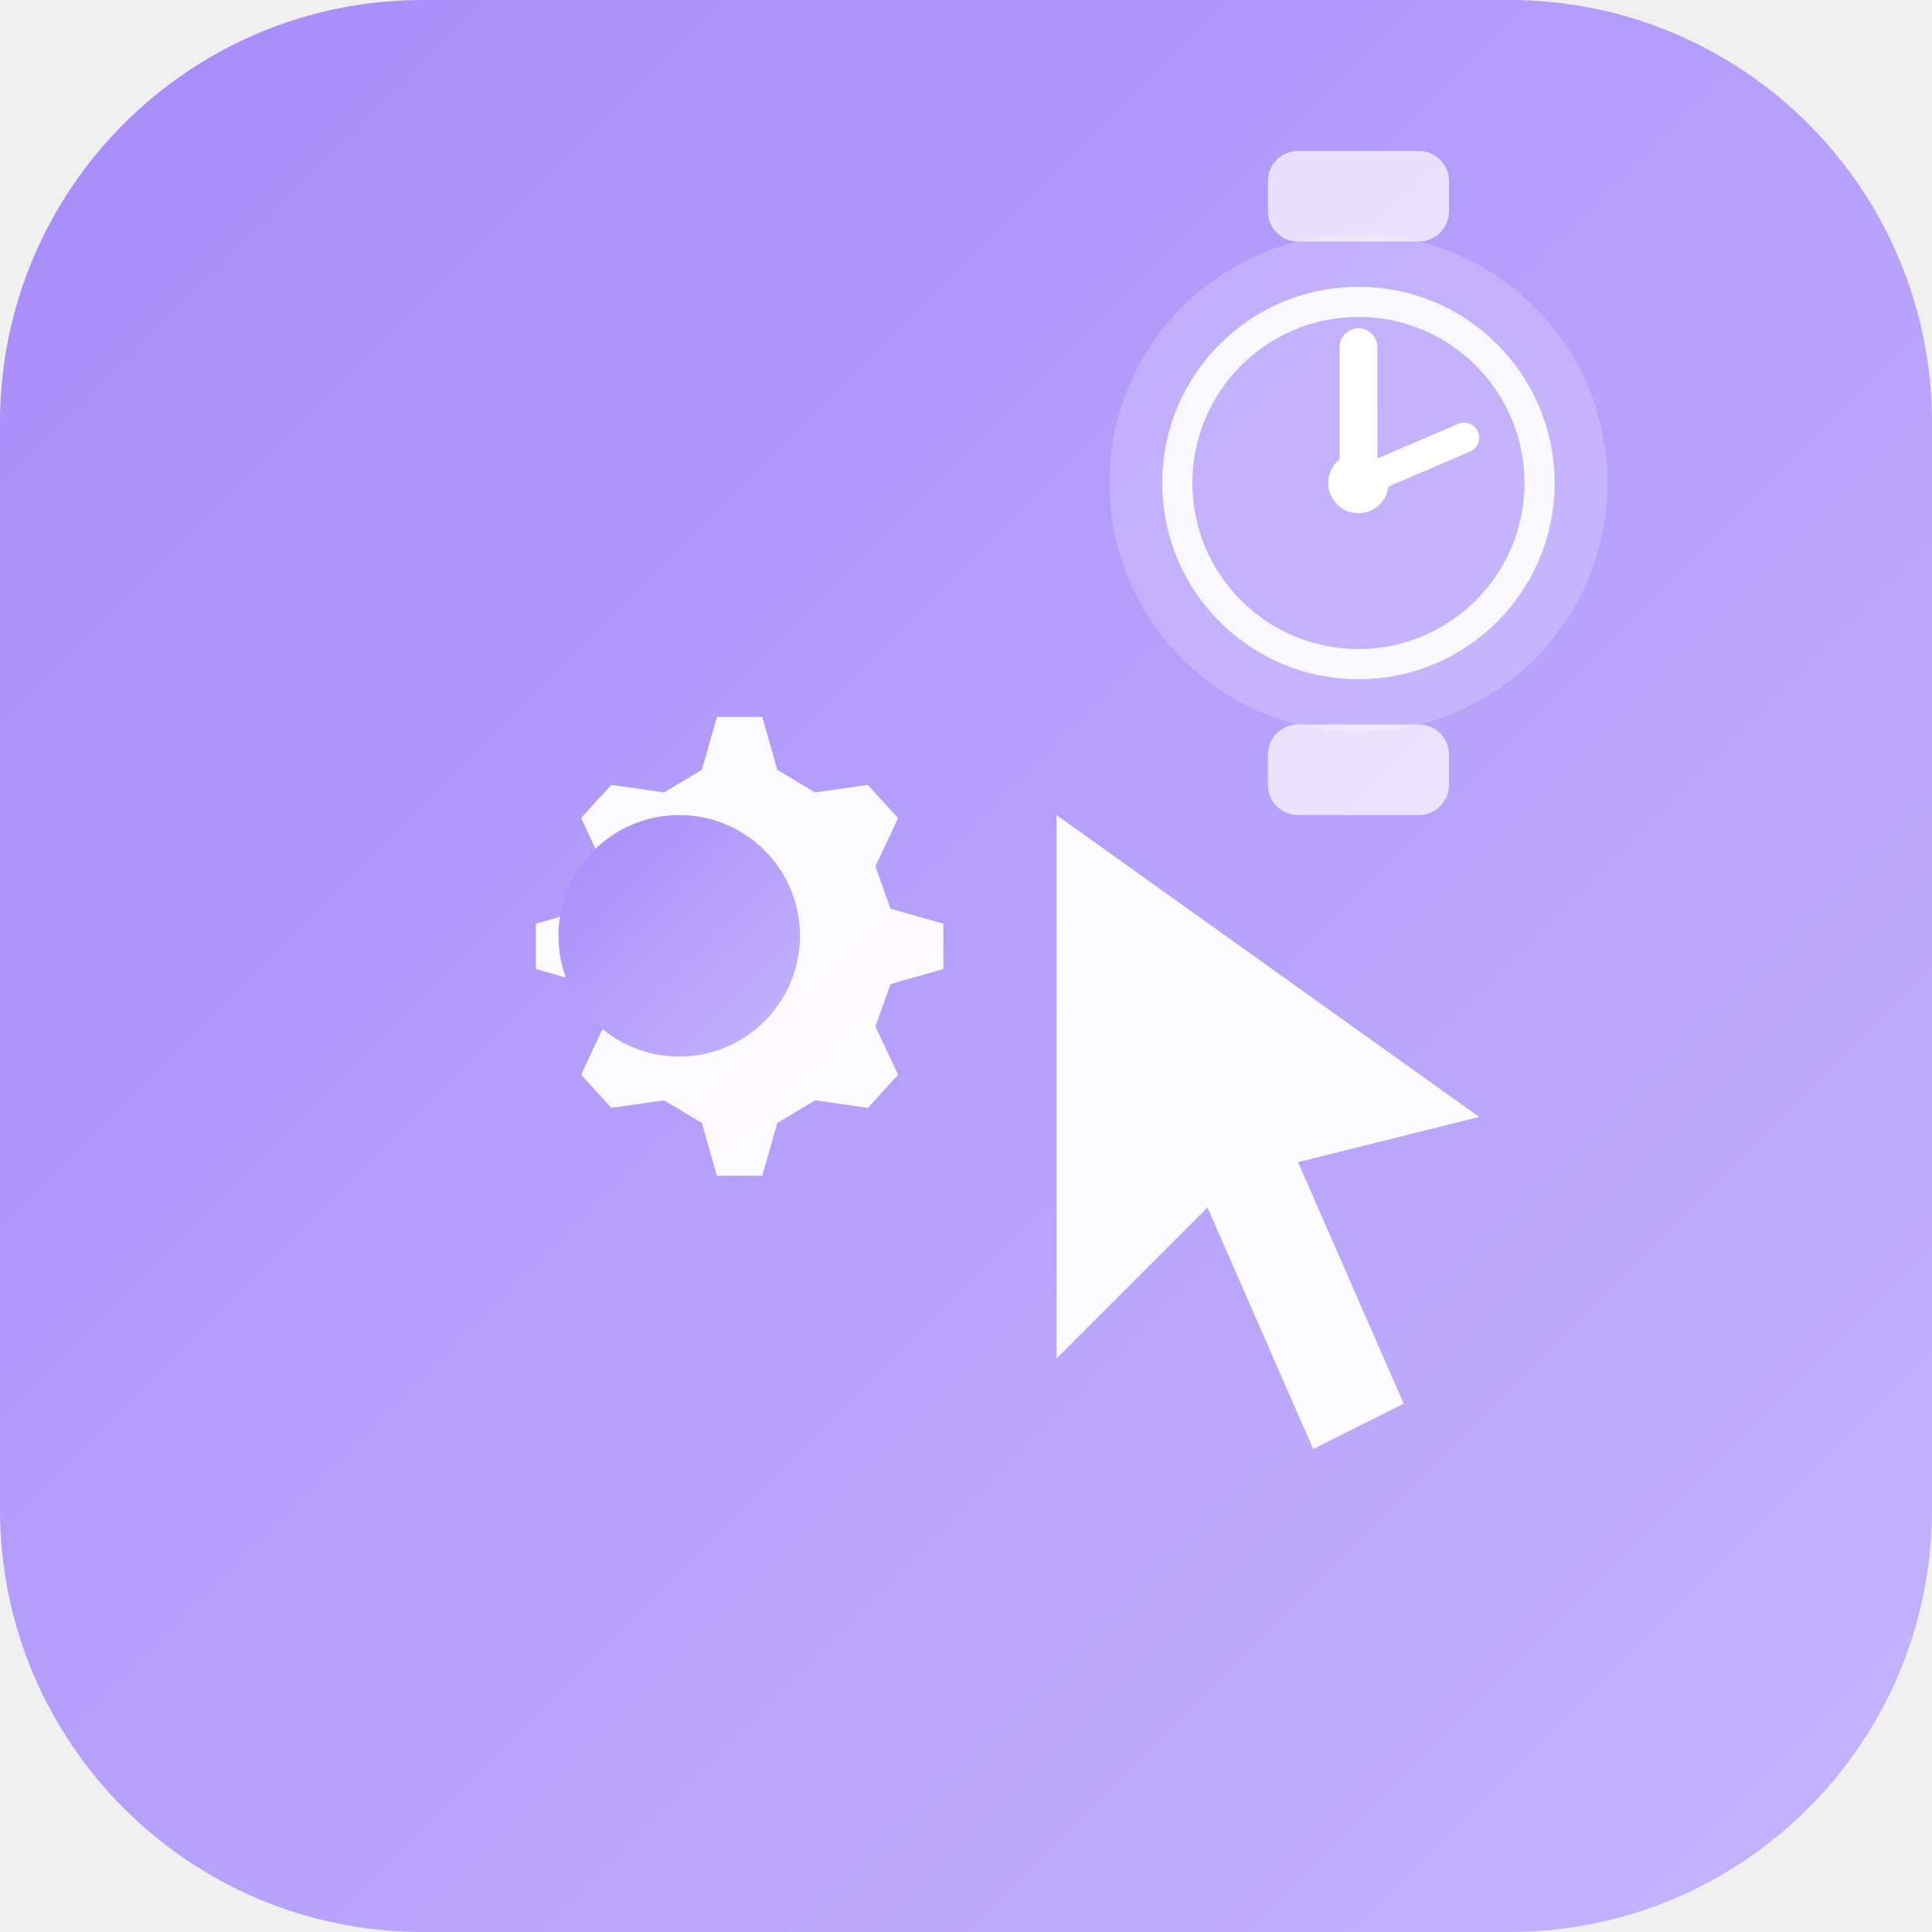
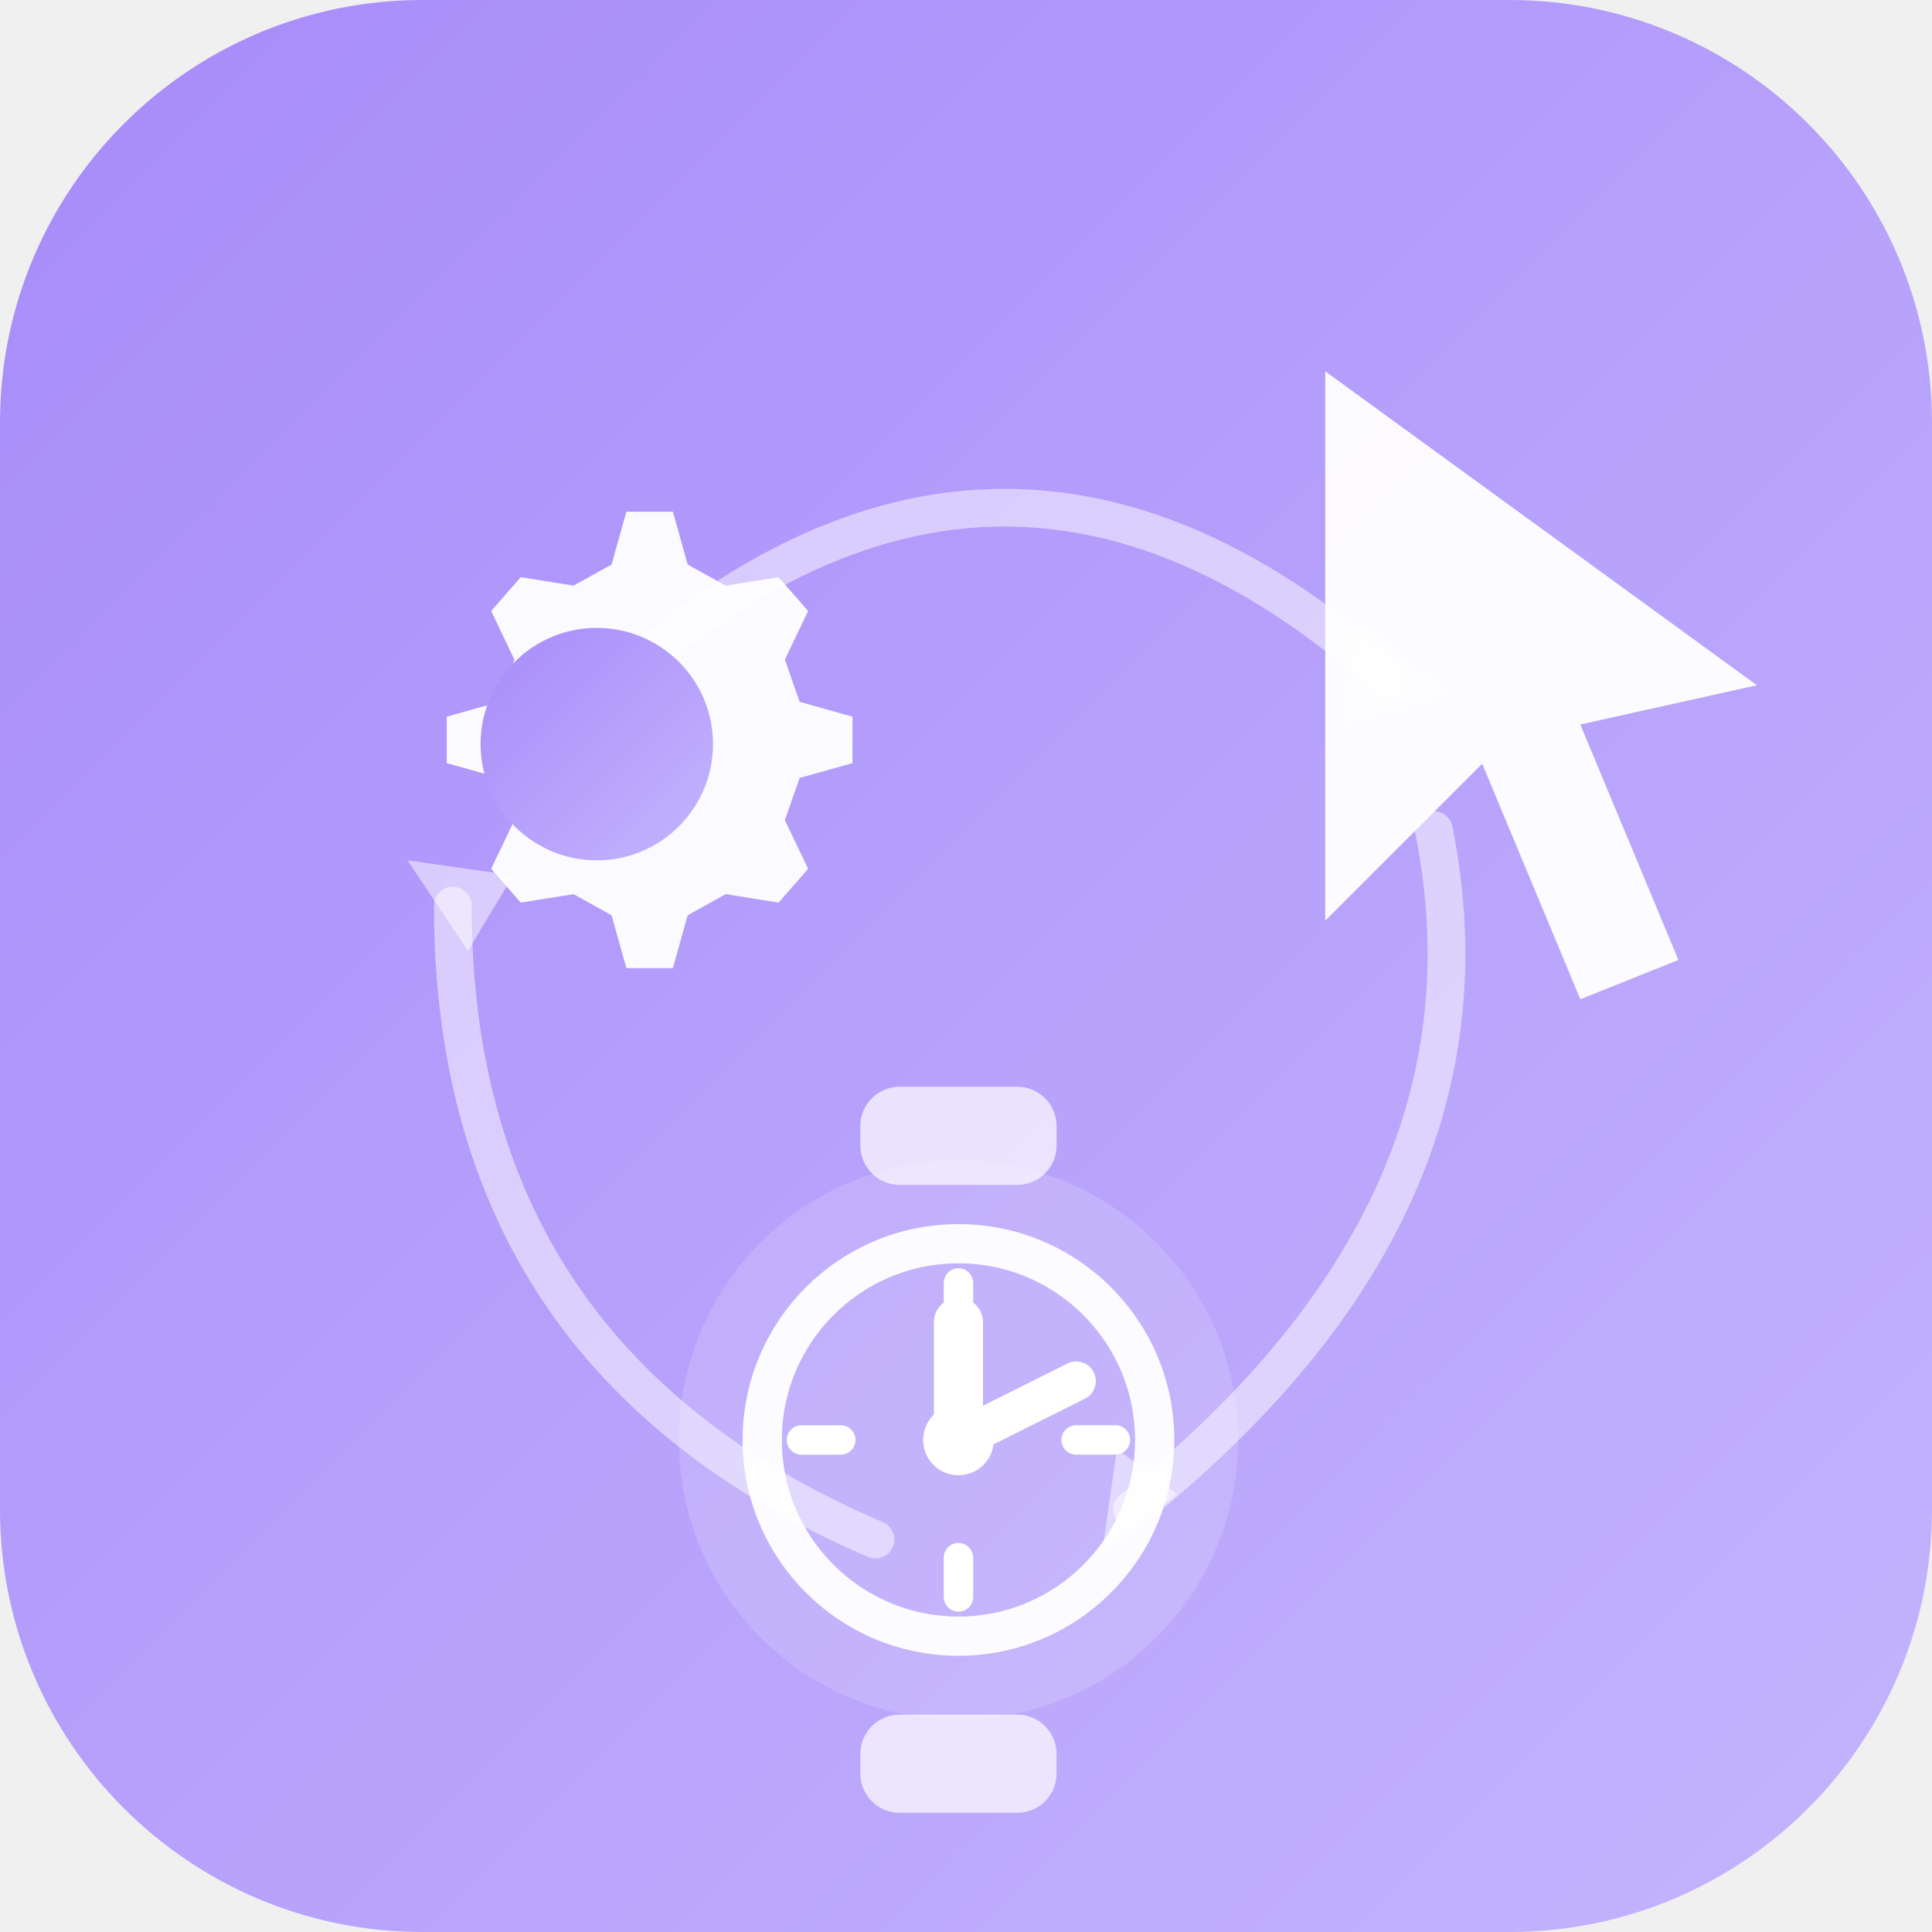
<svg xmlns="http://www.w3.org/2000/svg" viewBox="0 0 128 128">
  <defs>
    <linearGradient id="bg" x1="0%" y1="0%" x2="100%" y2="100%">
      <stop offset="0%" style="stop-color:#a78bfa" />
      <stop offset="100%" style="stop-color:#c4b5fd" />
    </linearGradient>
  </defs>
  <rect width="128" height="128" rx="28" fill="url(#bg)" />
-   <g transform="translate(14, 34)">
-     <path d="M30 18.5l2.5-1.5 1-3.5h3l1 3.5 2.5 1.5 3.5-0.5 2 2.2-1.5 3.2 1 2.8 3.5 1v3l-3.5 1-1 2.8 1.5 3.2-2 2.2-3.5-0.5-2.5 1.5-1 3.5h-3l-1-3.5-2.5-1.5-3.5 0.5-2-2.2 1.5-3.2-1-2.8-3.5-1v-3l3.5-1 1-2.8-1.5-3.2 2-2.2 3.5 0.5z" fill="white" opacity="0.95" />
-     <circle cx="31" cy="28" r="8" fill="url(#bg)" />
+   <path d="M 36 50 Q 64 20 92 45" fill="none" stroke="white" stroke-width="2.5" stroke-linecap="round" opacity="0.5" />
+   <polygon points="90,41 96,46 89,48" fill="white" opacity="0.5" />
+   <path d="M 95 55 Q 100 80 75 100" fill="none" stroke="white" stroke-width="2.5" stroke-linecap="round" opacity="0.5" />
+   <polygon points="78,99 73,103 74,96" fill="white" opacity="0.5" />
+   <path d="M 58 102 Q 30 90 30 60" fill="none" stroke="white" stroke-width="2.5" stroke-linecap="round" opacity="0.5" />
+   <polygon points="31,63 27,57 34,58" fill="white" opacity="0.5" />
+   <g transform="translate(10, 22) scale(1.4)">
+     <path d="M20 12l1.8-1 .7-2.5h2.2l.7 2.5 1.8 1 2.5-.4 1.4 1.6-1.1 2.3.7 2 2.5.7v2.2l-2.5.7-.7 2 1.1 2.3-1.4 1.6-2.5-.4-1.8 1-.7 2.5h-2.2l-.7-2.5-1.8-1-2.5.4-1.4-1.6 1.1-2.3-.7-2-2.5-.7v-2.2l2.5-.7.7-2-1.1-2.3 1.4-1.6 2.5.4z" fill="white" opacity="0.95" />
+     <circle cx="21.1" cy="19.5" r="5.5" fill="url(#bg)" />
  </g>
-   <g transform="translate(62, 52)">
-     <path d="M8 2v36l10-10 7 16 6-3-7-16 12-3z" fill="white" opacity="0.95" />
+   <g transform="translate(80, 22) scale(1.3)">
+     <path d="M6 2v28l8-8 5 12 5-2-5-12 9-2z" fill="white" opacity="0.95" />
  </g>
-   <g transform="translate(72, 10)">
-     <rect x="12" y="0" width="12" height="6" rx="2" fill="white" opacity="0.7" />
-     <circle cx="18" cy="22" r="15" fill="white" opacity="0.2" stroke="white" stroke-width="3" />
-     <circle cx="18" cy="22" r="12" fill="none" stroke="white" stroke-width="2" opacity="0.9" />
-     <line x1="18" y1="22" x2="18" y2="13" stroke="white" stroke-width="2.5" stroke-linecap="round" />
-     <line x1="18" y1="22" x2="25" y2="19" stroke="white" stroke-width="2" stroke-linecap="round" />
-     <circle cx="18" cy="22" r="2" fill="white" />
-     <rect x="12" y="38" width="12" height="6" rx="2" fill="white" opacity="0.7" />
+   <g transform="translate(44, 72) scale(1.3)">
+     <rect x="10" y="0" width="10" height="5" rx="2" fill="white" opacity="0.7" />
+     <circle cx="15" cy="18" r="13" fill="white" opacity="0.15" stroke="white" stroke-width="2.5" />
+     <circle cx="15" cy="18" r="10" fill="none" stroke="white" stroke-width="2" opacity="0.95" />
+     <line x1="15" y1="10" x2="15" y2="12" stroke="white" stroke-width="1.5" stroke-linecap="round" />
+     <line x1="15" y1="24" x2="15" y2="26" stroke="white" stroke-width="1.5" stroke-linecap="round" />
+     <line x1="7" y1="18" x2="9" y2="18" stroke="white" stroke-width="1.5" stroke-linecap="round" />
+     <line x1="21" y1="18" x2="23" y2="18" stroke="white" stroke-width="1.5" stroke-linecap="round" />
+     <line x1="15" y1="18" x2="15" y2="12" stroke="white" stroke-width="2.5" stroke-linecap="round" />
+     <line x1="15" y1="18" x2="21" y2="15" stroke="white" stroke-width="2" stroke-linecap="round" />
+     <circle cx="15" cy="18" r="1.8" fill="white" />
+     <rect x="10" y="32" width="10" height="5" rx="2" fill="white" opacity="0.7" />
  </g>
</svg>
